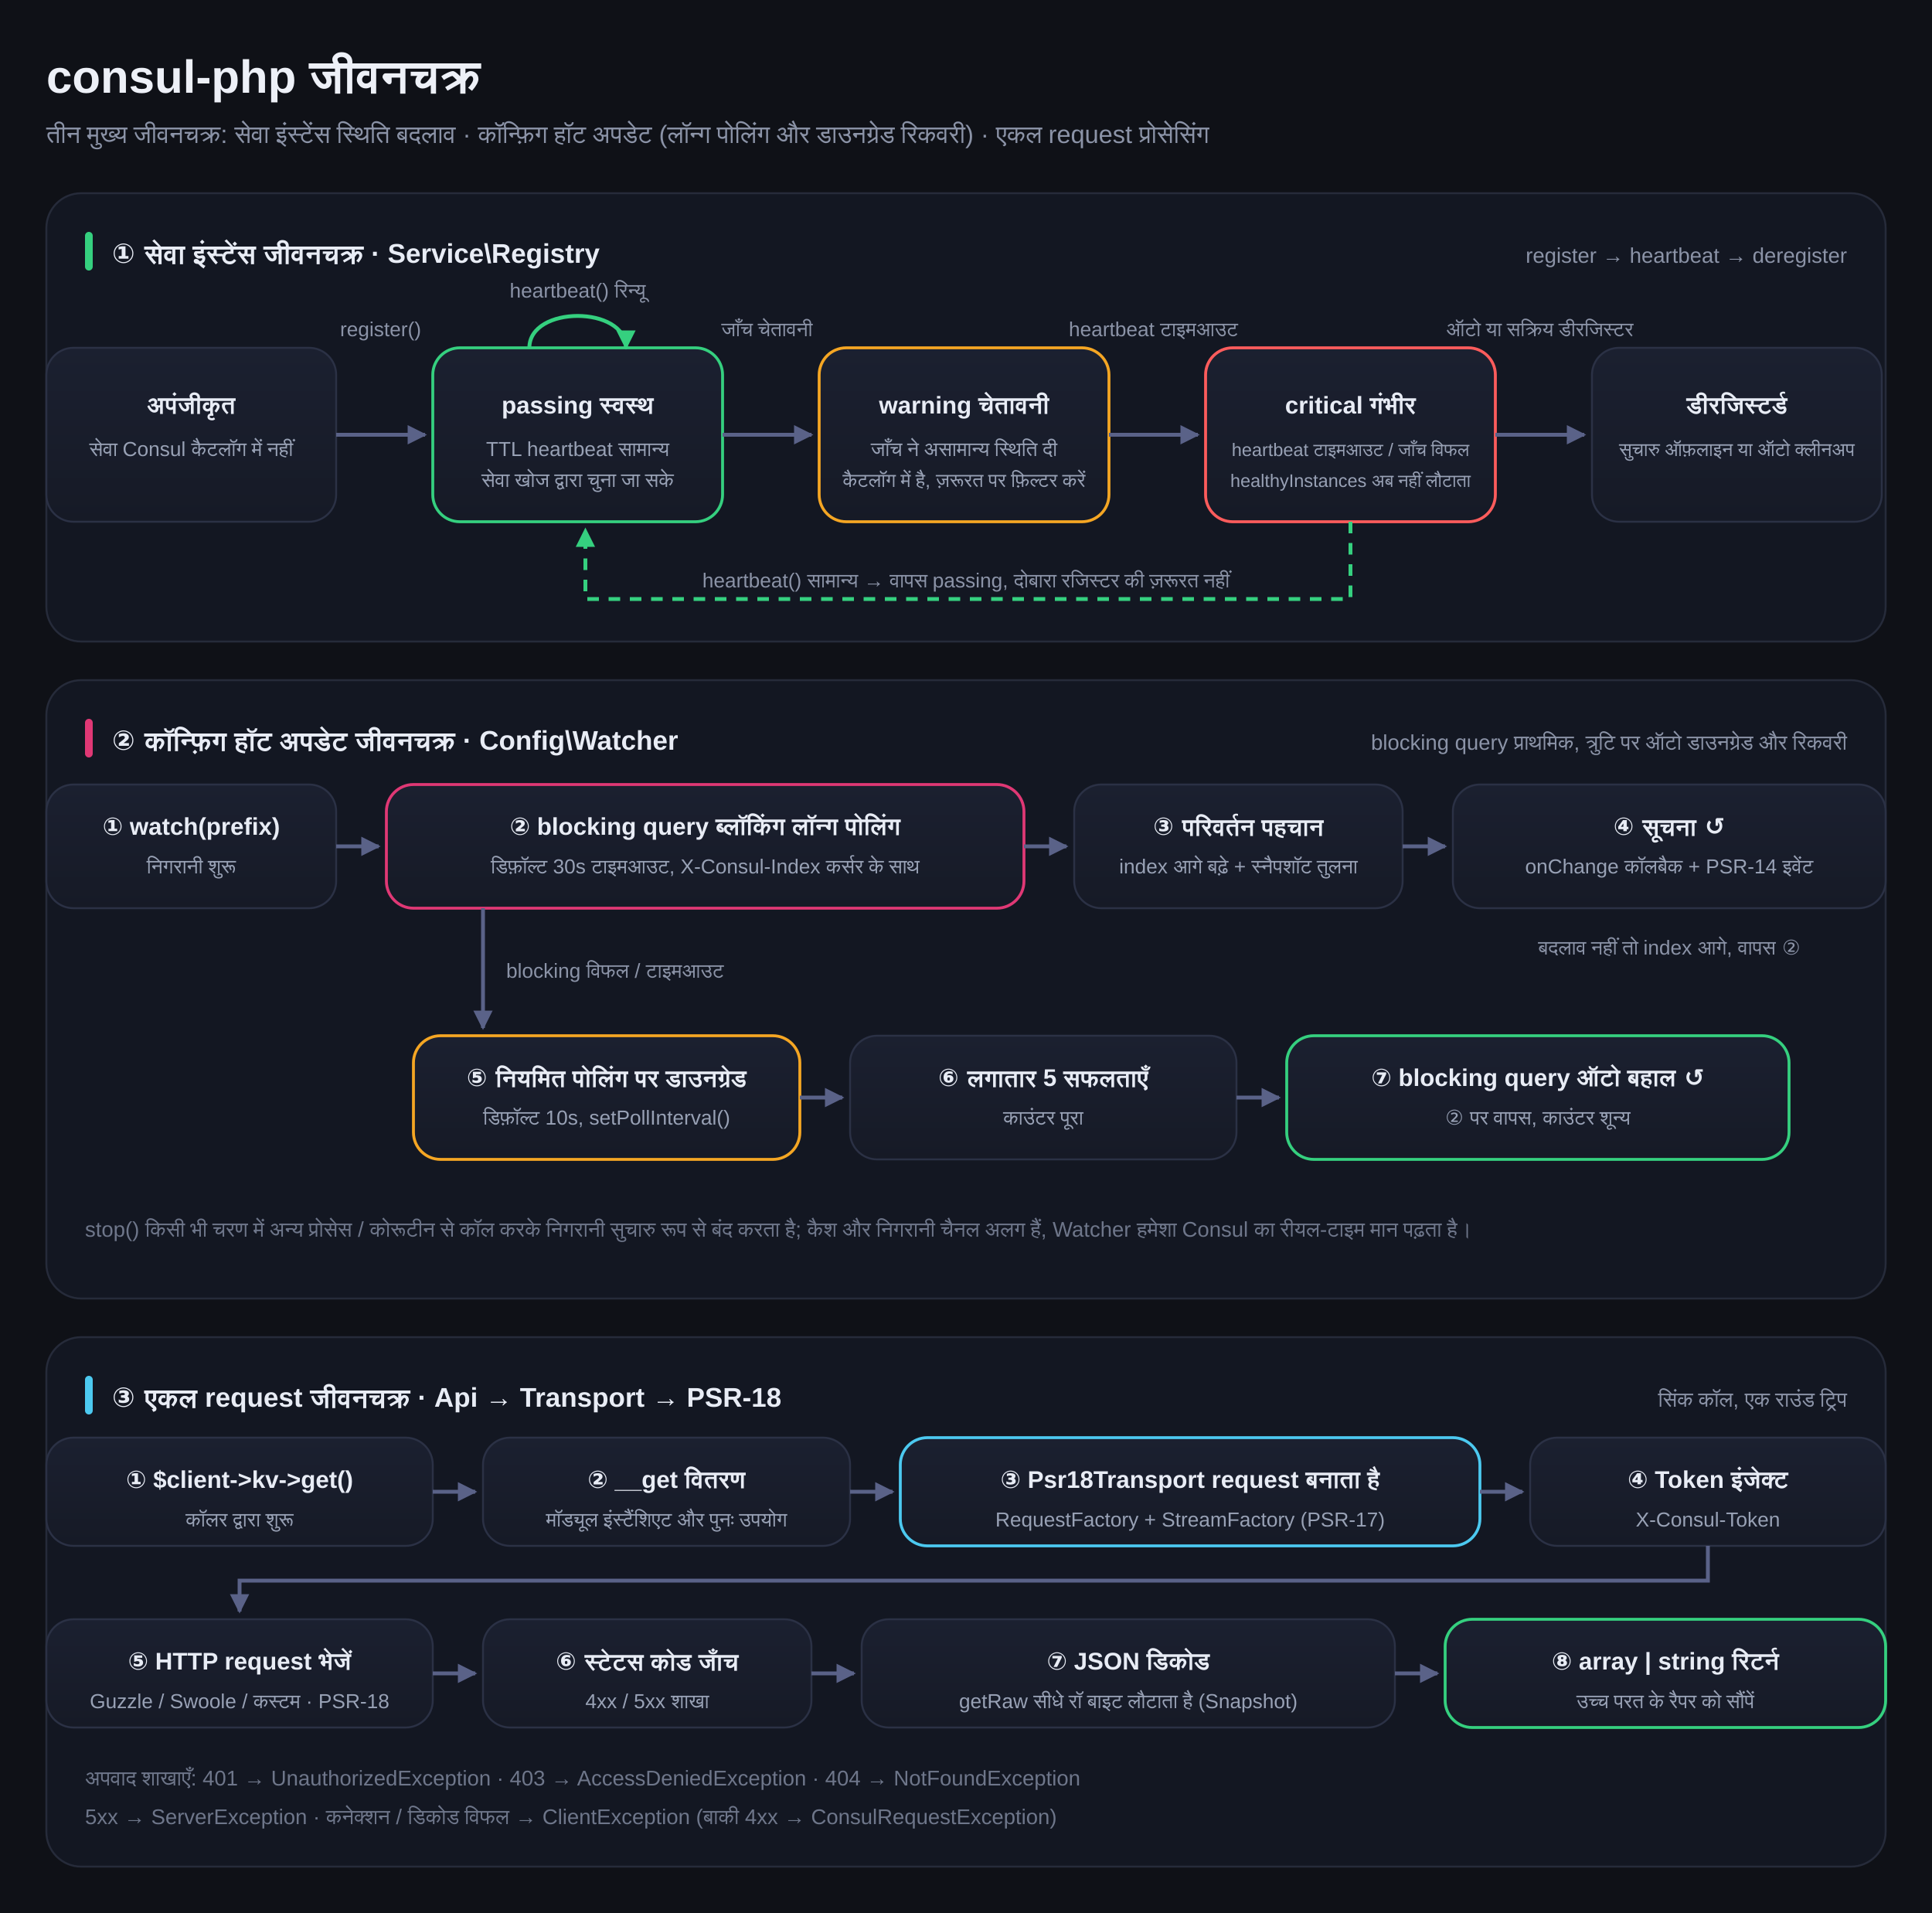
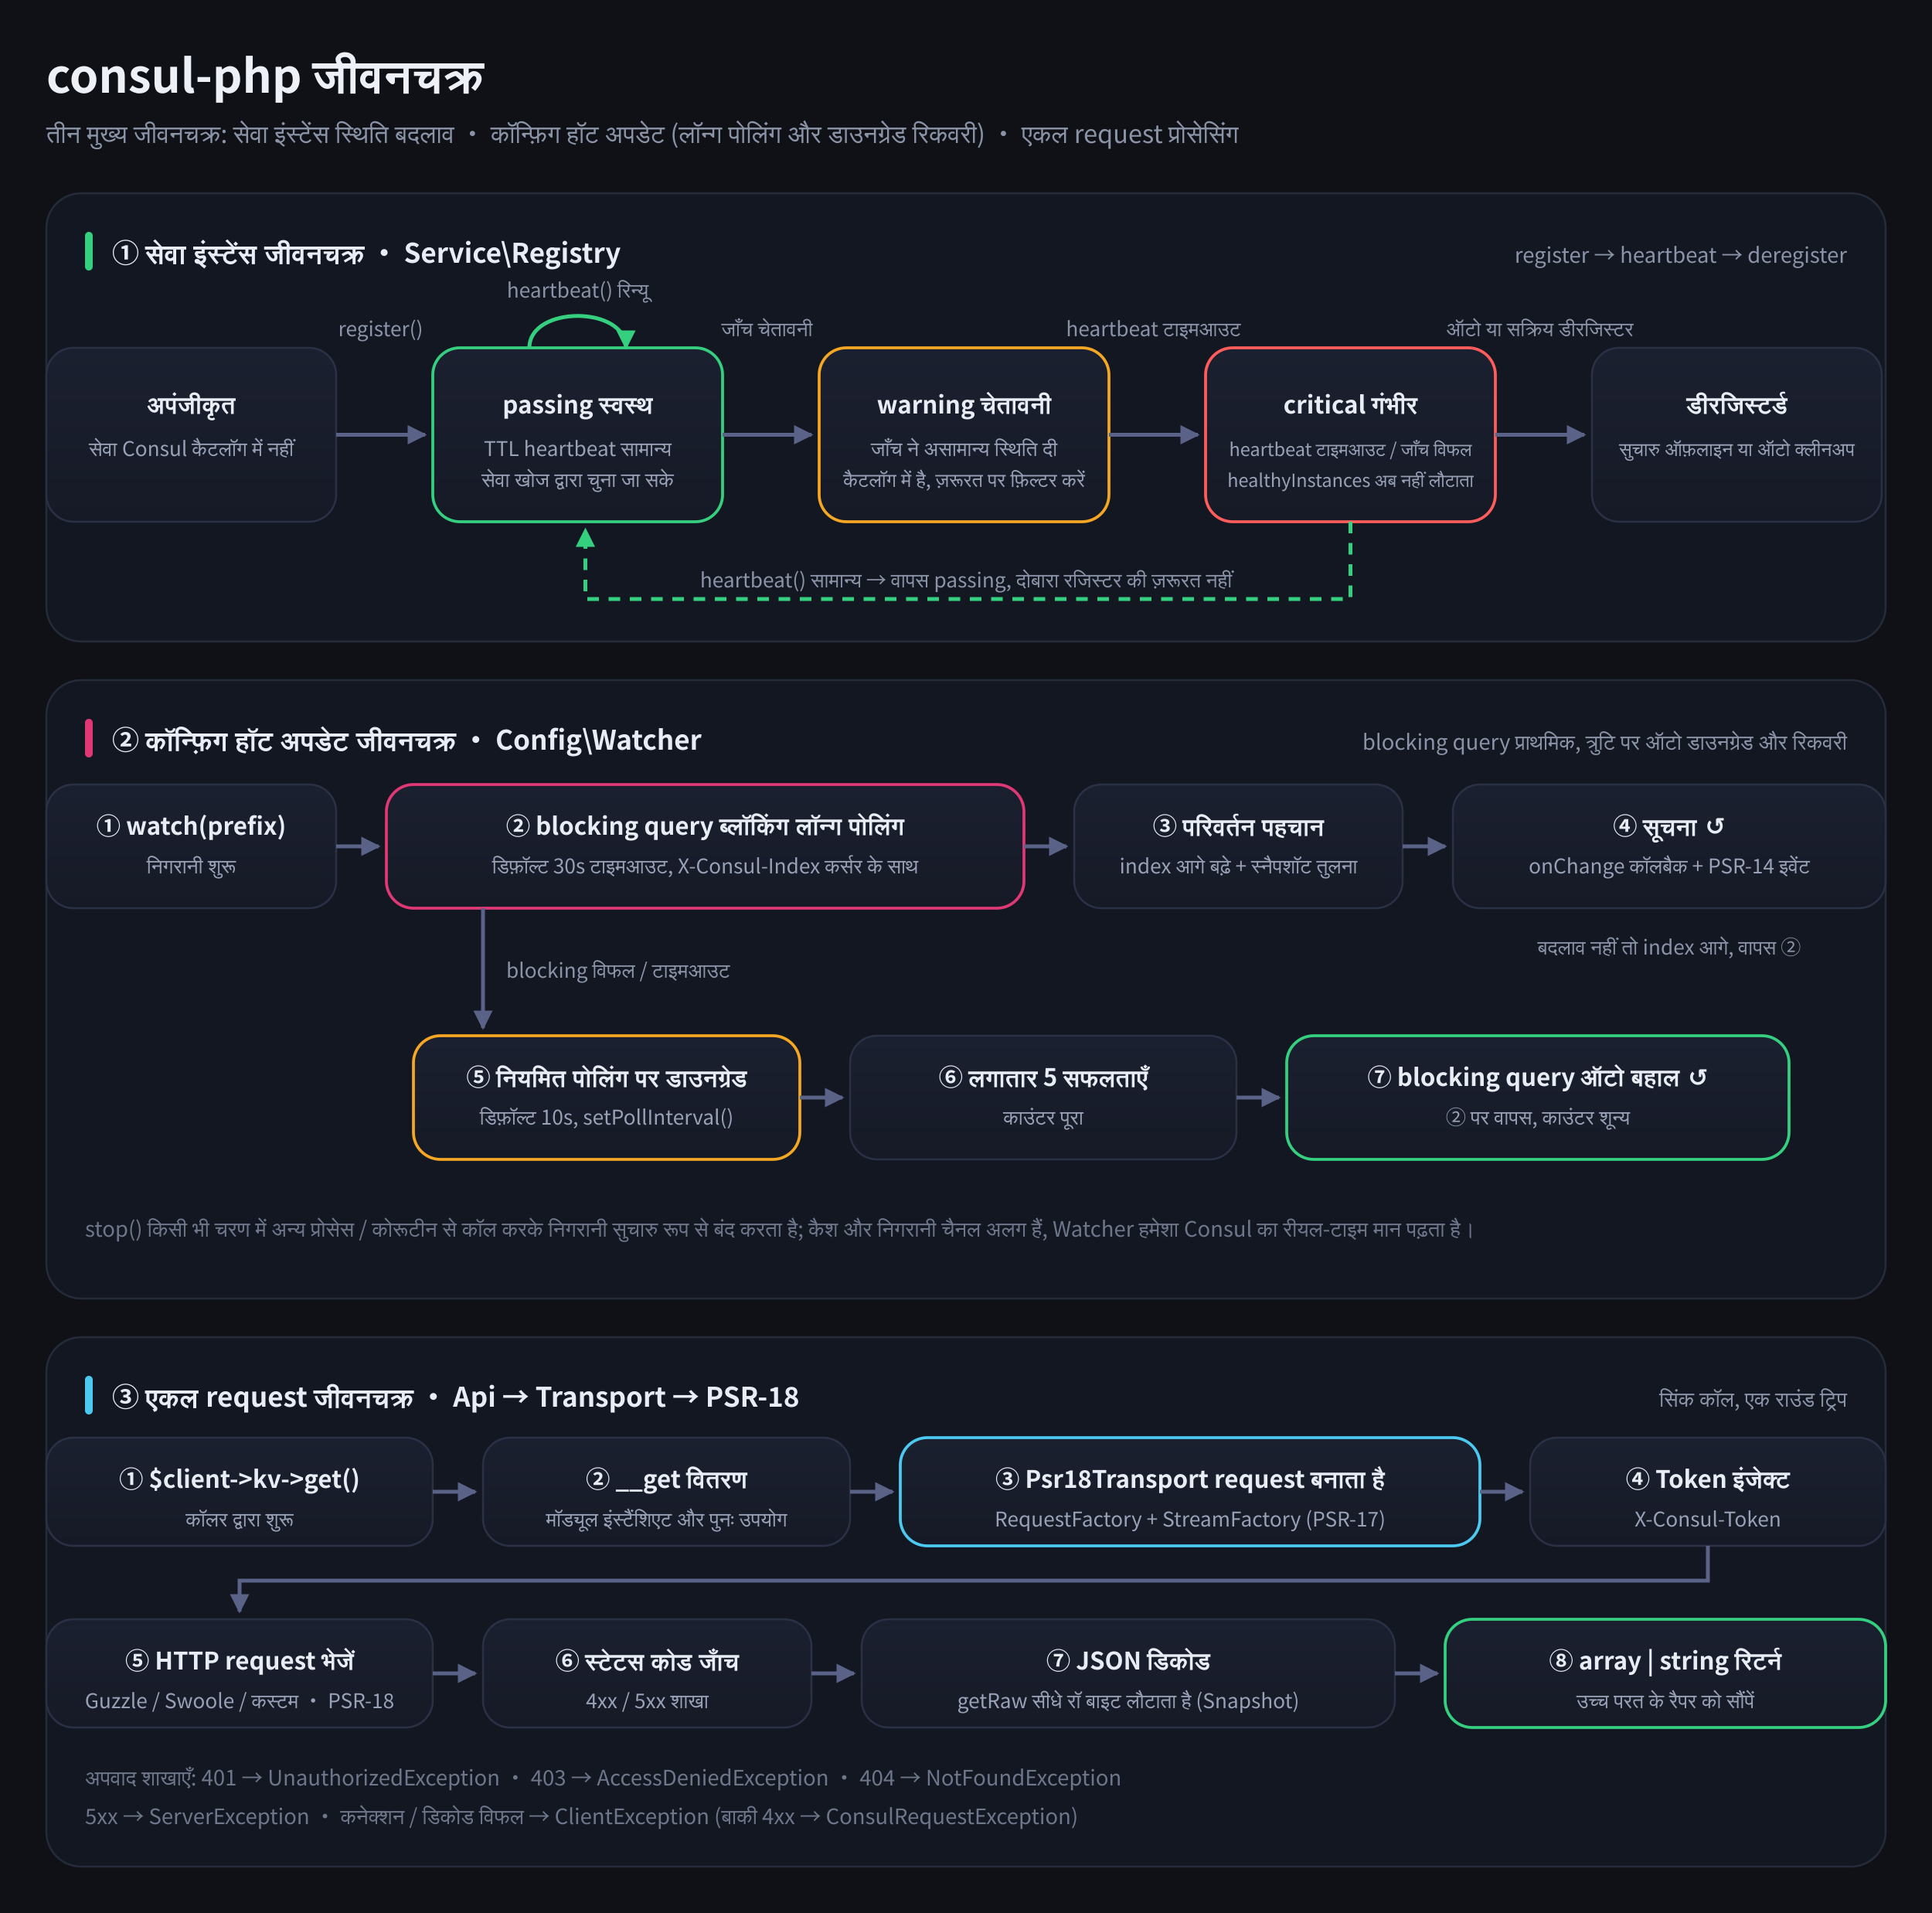
<svg xmlns="http://www.w3.org/2000/svg" width="1000" height="990" viewBox="0 0 1000 990" role="img" aria-label="consul-php जीवनचक्र चित्र">
  <style>
-     .t { font-family: -apple-system, BlinkMacSystemFont, "Segoe UI", "Helvetica Neue", Arial, "DejaVu Sans", "Noto Sans SC", "PingFang SC", "Microsoft YaHei", sans-serif; }
+     .t { font-family: "Noto Sans SC", "Noto Sans CJK SC", "Noto Sans", "DejaVu Sans", "Liberation Sans", sans-serif; }
    .h1 { font-size: 24px; font-weight: 700; fill: #EDF0F7; }
    .sub { font-size: 13px; fill: #8B93A7; }
    .lt { font-size: 14px; font-weight: 600; fill: #E8ECF5; }
    .chip { font-size: 11px; fill: #8B93A7; }
    .bt { font-size: 12.5px; font-weight: 600; fill: #E8ECF5; }
    .bs { font-size: 10.5px; fill: #98A1B5; }
    .al { font-size: 10.5px; fill: #8B93A7; }
    .note { font-size: 11px; fill: #6E768A; }
  </style>
  <defs>
    <linearGradient id="card" x1="0" y1="0" x2="0" y2="1">
      <stop offset="0" stop-color="#1B2030" />
      <stop offset="1" stop-color="#161A26" />
    </linearGradient>
    <marker id="ar" viewBox="0 0 10 10" refX="9" refY="5" markerWidth="5" markerHeight="5" orient="auto-start-reverse">
      <path d="M0 0 L10 5 L0 10 z" fill="#5A6288" />
    </marker>
    <marker id="arg" viewBox="0 0 10 10" refX="9" refY="5" markerWidth="5" markerHeight="5" orient="auto-start-reverse">
      <path d="M0 0 L10 5 L0 10 z" fill="#35D07F" />
    </marker>
  </defs>
  <rect width="1000" height="990" fill="#0F1117" />
  <g class="t">
    <text class="h1" x="24" y="48">consul-php जीवनचक्र</text>
    <text class="sub" x="24" y="74">तीन मुख्य जीवनचक्र: सेवा इंस्टेंस स्थिति बदलाव · कॉन्फ़िग हॉट अपडेट (लॉन्ग पोलिंग और डाउनग्रेड रिकवरी) · एकल request प्रोसेसिंग</text>
    <rect x="24" y="100" width="952" height="232" rx="18" fill="#131722" stroke="#262B3A" />
    <rect x="44" y="120" width="4" height="20" rx="2" fill="#35D07F" />
    <text class="lt" x="58" y="136">① सेवा इंस्टेंस जीवनचक्र · Service\Registry</text>
    <text class="chip" x="956" y="136" text-anchor="end">register → heartbeat → deregister</text>
    <rect x="24" y="180" width="150" height="90" rx="14" fill="url(#card)" stroke="#2B3145" />
    <text class="bt" x="99" y="214" text-anchor="middle">अपंजीकृत</text>
    <text class="bs" x="99" y="236" text-anchor="middle">सेवा Consul कैटलॉग में नहीं</text>
    <rect x="224" y="180" width="150" height="90" rx="14" fill="url(#card)" stroke="#35D07F" stroke-width="1.5" />
    <text class="bt" x="299" y="214" text-anchor="middle" fill="#7FE3B0">passing स्वस्थ</text>
    <text class="bs" x="299" y="236" text-anchor="middle">TTL heartbeat सामान्य</text>
    <text class="bs" x="299" y="252" text-anchor="middle">सेवा खोज द्वारा चुना जा सके</text>
    <path d="M274 180 C274 158 324 158 324 180" fill="none" stroke="#35D07F" stroke-width="2" marker-end="url(#arg)" />
    <text class="al" x="299" y="154" text-anchor="middle" fill="#5FBF92">heartbeat() रिन्यू</text>
    <rect x="424" y="180" width="150" height="90" rx="14" fill="url(#card)" stroke="#F5A623" stroke-width="1.5" />
    <text class="bt" x="499" y="214" text-anchor="middle" fill="#F7C066">warning चेतावनी</text>
    <text class="bs" x="499" y="236" text-anchor="middle">जाँच ने असामान्य स्थिति दी</text>
    <text class="bs" x="499" y="252" text-anchor="middle" style="font-size:10.1px">कैटलॉग में है, ज़रूरत पर फ़िल्टर करें</text>
    <rect x="624" y="180" width="150" height="90" rx="14" fill="url(#card)" stroke="#FF5C5C" stroke-width="1.5" />
    <text class="bt" x="699" y="214" text-anchor="middle" fill="#FF8F8F">critical गंभीर</text>
    <text class="bs" x="699" y="236" text-anchor="middle" style="font-size:9.4px">heartbeat टाइमआउट / जाँच विफल</text>
    <text class="bs" x="699" y="252" text-anchor="middle" style="font-size:9.4px">healthyInstances अब नहीं लौटाता</text>
    <rect x="824" y="180" width="150" height="90" rx="14" fill="url(#card)" stroke="#2B3145" />
    <text class="bt" x="899" y="214" text-anchor="middle">डीरजिस्टर्ड</text>
    <text class="bs" x="899" y="236" text-anchor="middle" style="font-size:9.9px">सुचारु ऑफ़लाइन या ऑटो क्लीनअप</text>
    <path d="M174 225 H220" fill="none" stroke="#5A6288" stroke-width="2" marker-end="url(#ar)" />
    <text class="al" x="197" y="174" text-anchor="middle">register()</text>
    <path d="M374 225 H420" fill="none" stroke="#5A6288" stroke-width="2" marker-end="url(#ar)" />
    <text class="al" x="397" y="174" text-anchor="middle">जाँच चेतावनी</text>
    <path d="M574 225 H620" fill="none" stroke="#5A6288" stroke-width="2" marker-end="url(#ar)" />
    <text class="al" x="597" y="174" text-anchor="middle">heartbeat टाइमआउट</text>
    <path d="M774 225 H820" fill="none" stroke="#5A6288" stroke-width="2" marker-end="url(#ar)" />
    <text class="al" x="797" y="174" text-anchor="middle">ऑटो या सक्रिय डीरजिस्टर</text>
    <path d="M699 270 V 310 H 303 V 274" fill="none" stroke="#35D07F" stroke-width="2" stroke-dasharray="6 5" marker-end="url(#arg)" />
    <text class="al" x="500" y="304" text-anchor="middle" fill="#5FBF92">heartbeat() सामान्य → वापस passing, दोबारा रजिस्टर की ज़रूरत नहीं</text>
    <rect x="24" y="352" width="952" height="320" rx="18" fill="#131722" stroke="#262B3A" />
    <rect x="44" y="372" width="4" height="20" rx="2" fill="#E03875" />
    <text class="lt" x="58" y="388">② कॉन्फ़िग हॉट अपडेट जीवनचक्र · Config\Watcher</text>
    <text class="chip" x="956" y="388" text-anchor="end">blocking query प्राथमिक, त्रुटि पर ऑटो डाउनग्रेड और रिकवरी</text>
    <rect x="24" y="406" width="150" height="64" rx="14" fill="url(#card)" stroke="#2B3145" />
    <text class="bt" x="99" y="432" text-anchor="middle">① watch(prefix)</text>
    <text class="bs" x="99" y="452" text-anchor="middle">निगरानी शुरू</text>
    <rect x="200" y="406" width="330" height="64" rx="14" fill="url(#card)" stroke="#E03875" stroke-width="1.5" />
    <text class="bt" x="365" y="432" text-anchor="middle" fill="#F58FB4">② blocking query ब्लॉकिंग लॉन्ग पोलिंग</text>
    <text class="bs" x="365" y="452" text-anchor="middle">डिफ़ॉल्ट 30s टाइमआउट, X-Consul-Index कर्सर के साथ</text>
    <rect x="556" y="406" width="170" height="64" rx="14" fill="url(#card)" stroke="#2B3145" />
    <text class="bt" x="641" y="432" text-anchor="middle">③ परिवर्तन पहचान</text>
    <text class="bs" x="641" y="452" text-anchor="middle">index आगे बढ़े + स्नैपशॉट तुलना</text>
    <rect x="752" y="406" width="224" height="64" rx="14" fill="url(#card)" stroke="#2B3145" />
    <text class="bt" x="864" y="432" text-anchor="middle">④ सूचना ↺</text>
    <text class="bs" x="864" y="452" text-anchor="middle">onChange कॉलबैक + PSR-14 इवेंट</text>
    <path d="M174 438 H196" fill="none" stroke="#5A6288" stroke-width="2" marker-end="url(#ar)" />
    <path d="M530 438 H552" fill="none" stroke="#5A6288" stroke-width="2" marker-end="url(#ar)" />
    <path d="M726 438 H748" fill="none" stroke="#5A6288" stroke-width="2" marker-end="url(#ar)" />
    <text class="al" x="864" y="494" text-anchor="middle">बदलाव नहीं तो index आगे, वापस ②</text>
    <path d="M250 470 V 532" fill="none" stroke="#5A6288" stroke-width="2" marker-end="url(#ar)" />
    <text class="al" x="262" y="506">blocking विफल / टाइमआउट</text>
    <rect x="214" y="536" width="200" height="64" rx="14" fill="url(#card)" stroke="#F5A623" stroke-width="1.5" />
    <text class="bt" x="314" y="562" text-anchor="middle" fill="#F7C066">⑤ नियमित पोलिंग पर डाउनग्रेड</text>
    <text class="bs" x="314" y="582" text-anchor="middle">डिफ़ॉल्ट 10s, setPollInterval()</text>
    <rect x="440" y="536" width="200" height="64" rx="14" fill="url(#card)" stroke="#2B3145" />
    <text class="bt" x="540" y="562" text-anchor="middle">⑥ लगातार 5 सफलताएँ</text>
    <text class="bs" x="540" y="582" text-anchor="middle">काउंटर पूरा</text>
    <rect x="666" y="536" width="260" height="64" rx="14" fill="url(#card)" stroke="#35D07F" stroke-width="1.5" />
    <text class="bt" x="796" y="562" text-anchor="middle" fill="#7FE3B0">⑦ blocking query ऑटो बहाल ↺</text>
    <text class="bs" x="796" y="582" text-anchor="middle">② पर वापस, काउंटर शून्य</text>
    <path d="M414 568 H436" fill="none" stroke="#5A6288" stroke-width="2" marker-end="url(#ar)" />
    <path d="M640 568 H662" fill="none" stroke="#5A6288" stroke-width="2" marker-end="url(#ar)" />
    <text class="note" x="44" y="640">stop() किसी भी चरण में अन्य प्रोसेस / कोरूटीन से कॉल करके निगरानी सुचारु रूप से बंद करता है; कैश और निगरानी चैनल अलग हैं, Watcher हमेशा Consul का रीयल-टाइम मान पढ़ता है।</text>
    <rect x="24" y="692" width="952" height="274" rx="18" fill="#131722" stroke="#262B3A" />
    <rect x="44" y="712" width="4" height="20" rx="2" fill="#4CC9F0" />
    <text class="lt" x="58" y="728">③ एकल request जीवनचक्र · Api → Transport → PSR-18</text>
    <text class="chip" x="956" y="728" text-anchor="end">सिंक कॉल, एक राउंड ट्रिप</text>
    <rect x="24" y="744" width="200" height="56" rx="14" fill="url(#card)" stroke="#2B3145" />
    <text class="bt" x="124" y="770" text-anchor="middle">① $client-&gt;kv-&gt;get()</text>
    <text class="bs" x="124" y="790" text-anchor="middle">कॉलर द्वारा शुरू</text>
    <rect x="250" y="744" width="190" height="56" rx="14" fill="url(#card)" stroke="#2B3145" />
    <text class="bt" x="345" y="770" text-anchor="middle">② __get वितरण</text>
    <text class="bs" x="345" y="790" text-anchor="middle">मॉड्यूल इंस्टैंशिएट और पुनः उपयोग</text>
    <rect x="466" y="744" width="300" height="56" rx="14" fill="url(#card)" stroke="#4CC9F0" stroke-width="1.5" />
    <text class="bt" x="616" y="770" text-anchor="middle" fill="#8FDCF7">③ Psr18Transport request बनाता है</text>
    <text class="bs" x="616" y="790" text-anchor="middle">RequestFactory + StreamFactory (PSR-17)</text>
    <rect x="792" y="744" width="184" height="56" rx="14" fill="url(#card)" stroke="#2B3145" />
    <text class="bt" x="884" y="770" text-anchor="middle">④ Token इंजेक्ट</text>
    <text class="bs" x="884" y="790" text-anchor="middle">X-Consul-Token</text>
    <path d="M224 772 H246" fill="none" stroke="#5A6288" stroke-width="2" marker-end="url(#ar)" />
    <path d="M440 772 H462" fill="none" stroke="#5A6288" stroke-width="2" marker-end="url(#ar)" />
    <path d="M766 772 H788" fill="none" stroke="#5A6288" stroke-width="2" marker-end="url(#ar)" />
    <path d="M884 800 V 818 H 124 V 834" fill="none" stroke="#5A6288" stroke-width="2" marker-end="url(#ar)" />
    <rect x="24" y="838" width="200" height="56" rx="14" fill="url(#card)" stroke="#2B3145" />
    <text class="bt" x="124" y="864" text-anchor="middle">⑤ HTTP request भेजें</text>
    <text class="bs" x="124" y="884" text-anchor="middle">Guzzle / Swoole / कस्टम · PSR-18</text>
    <rect x="250" y="838" width="170" height="56" rx="14" fill="url(#card)" stroke="#2B3145" />
    <text class="bt" x="335" y="864" text-anchor="middle">⑥ स्टेटस कोड जाँच</text>
    <text class="bs" x="335" y="884" text-anchor="middle">4xx / 5xx शाखा</text>
    <rect x="446" y="838" width="276" height="56" rx="14" fill="url(#card)" stroke="#2B3145" />
    <text class="bt" x="584" y="864" text-anchor="middle">⑦ JSON डिकोड</text>
    <text class="bs" x="584" y="884" text-anchor="middle">getRaw सीधे रॉ बाइट लौटाता है (Snapshot)</text>
    <rect x="748" y="838" width="228" height="56" rx="14" fill="url(#card)" stroke="#35D07F" stroke-width="1.5" />
    <text class="bt" x="862" y="864" text-anchor="middle" fill="#7FE3B0">⑧ array | string रिटर्न</text>
    <text class="bs" x="862" y="884" text-anchor="middle">उच्च परत के रैपर को सौंपें</text>
    <path d="M224 866 H246" fill="none" stroke="#5A6288" stroke-width="2" marker-end="url(#ar)" />
    <path d="M420 866 H442" fill="none" stroke="#5A6288" stroke-width="2" marker-end="url(#ar)" />
    <path d="M722 866 H744" fill="none" stroke="#5A6288" stroke-width="2" marker-end="url(#ar)" />
    <text class="note" x="44" y="924">अपवाद शाखाएँ: 401 → UnauthorizedException · 403 → AccessDeniedException · 404 → NotFoundException</text>
    <text class="note" x="44" y="944">　　　　　5xx → ServerException · कनेक्शन / डिकोड विफल → ClientException (बाकी 4xx → ConsulRequestException)</text>
  </g>
</svg>
